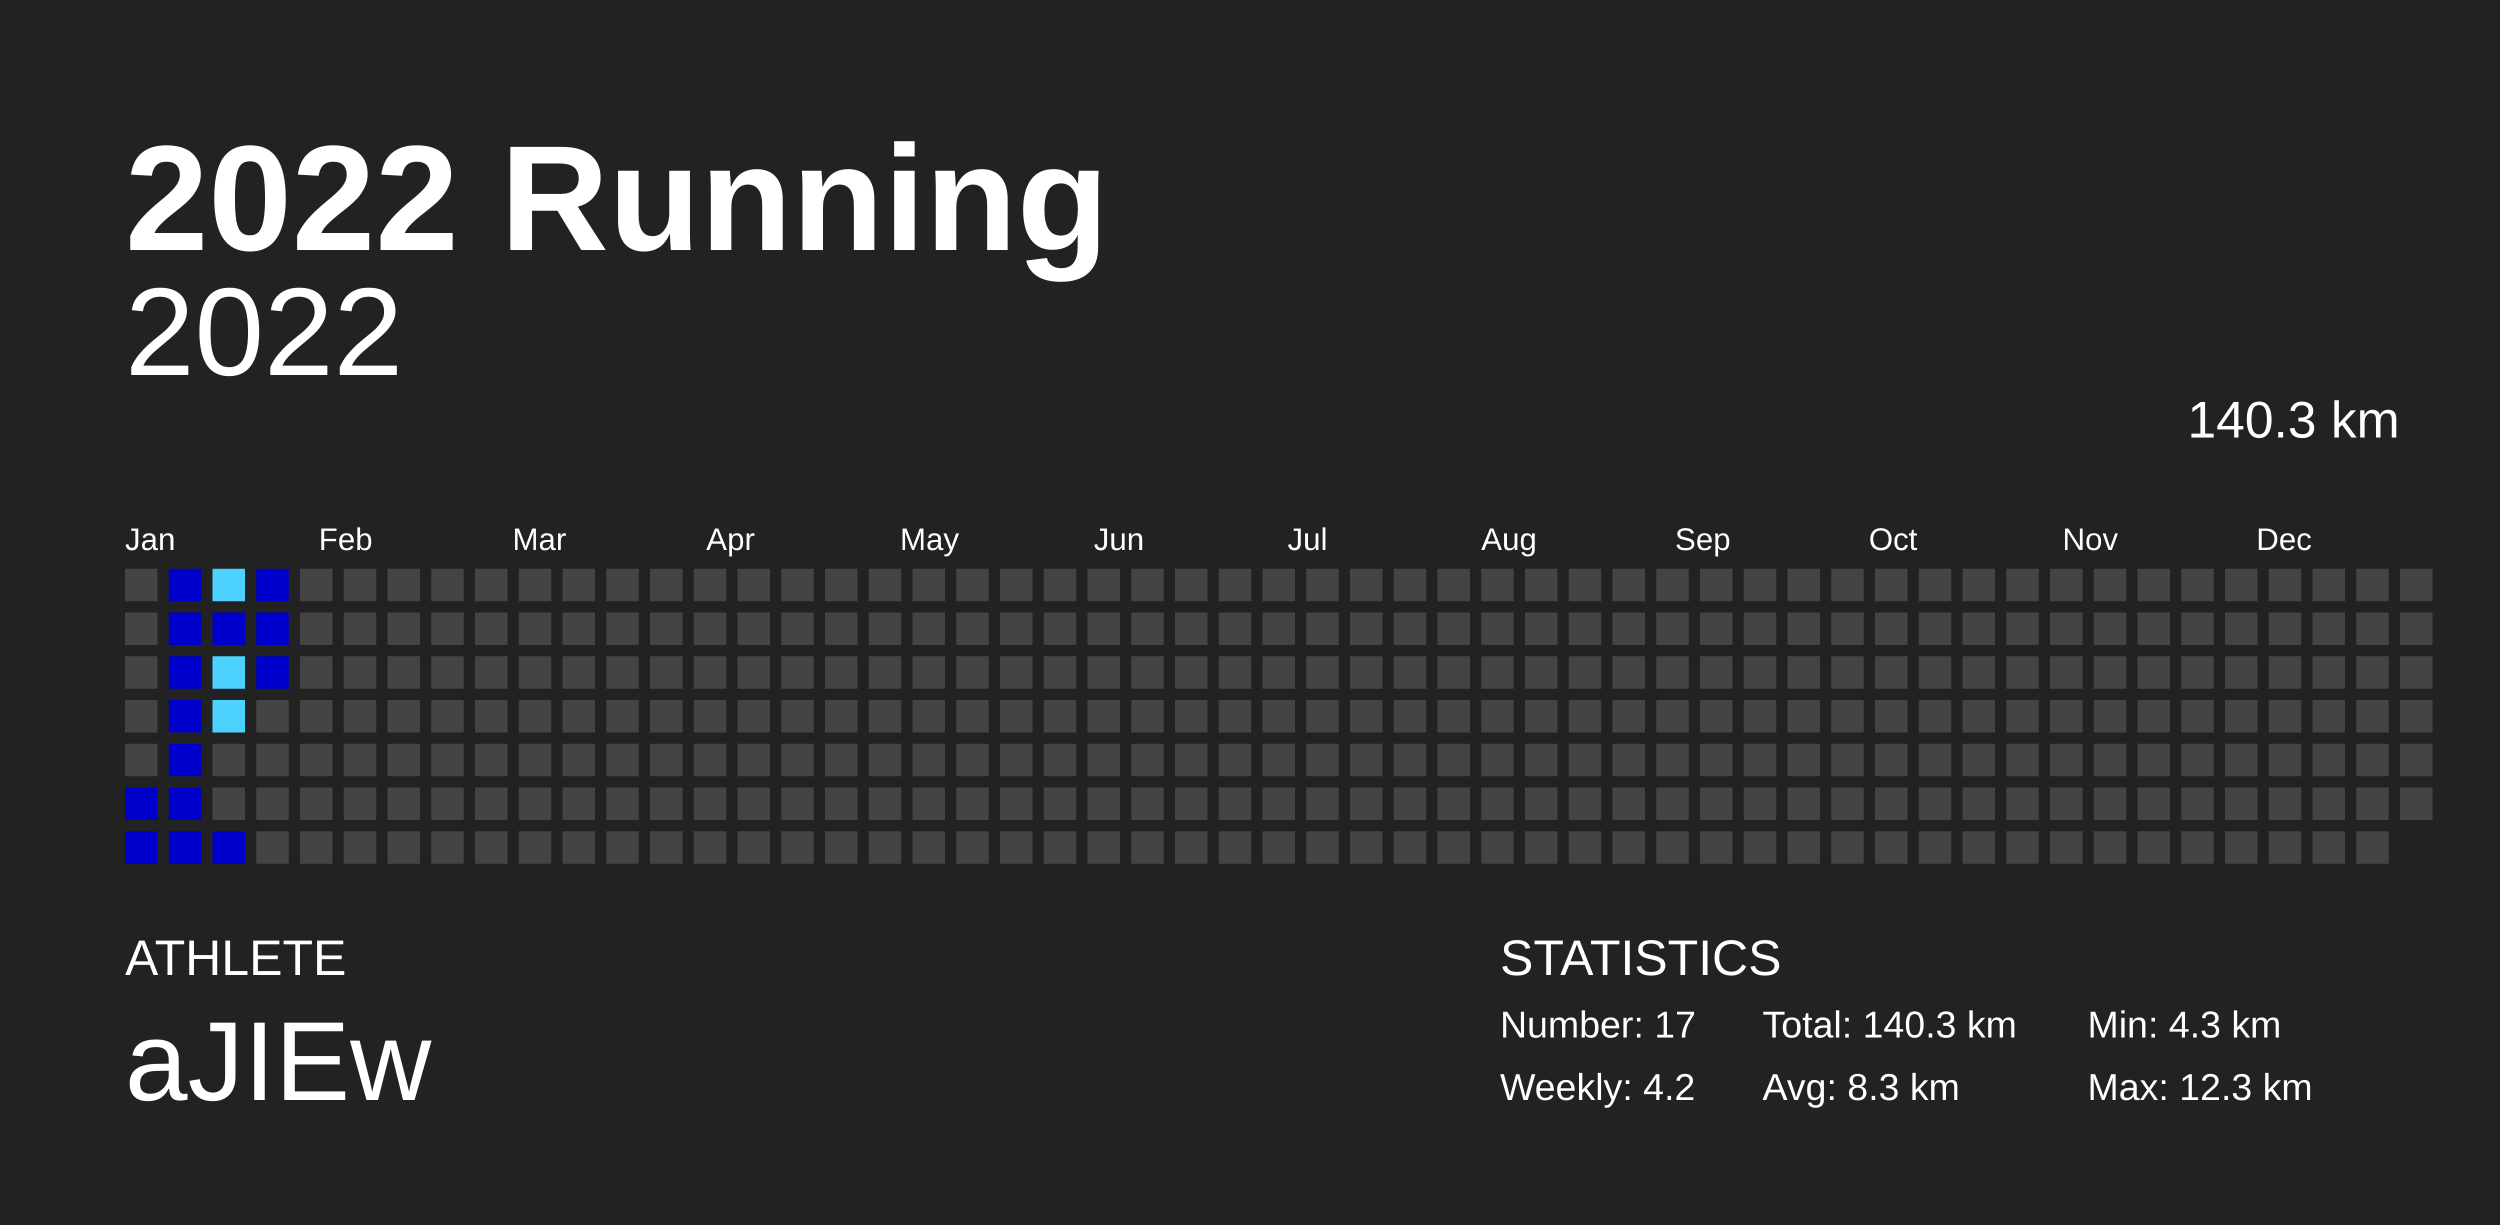
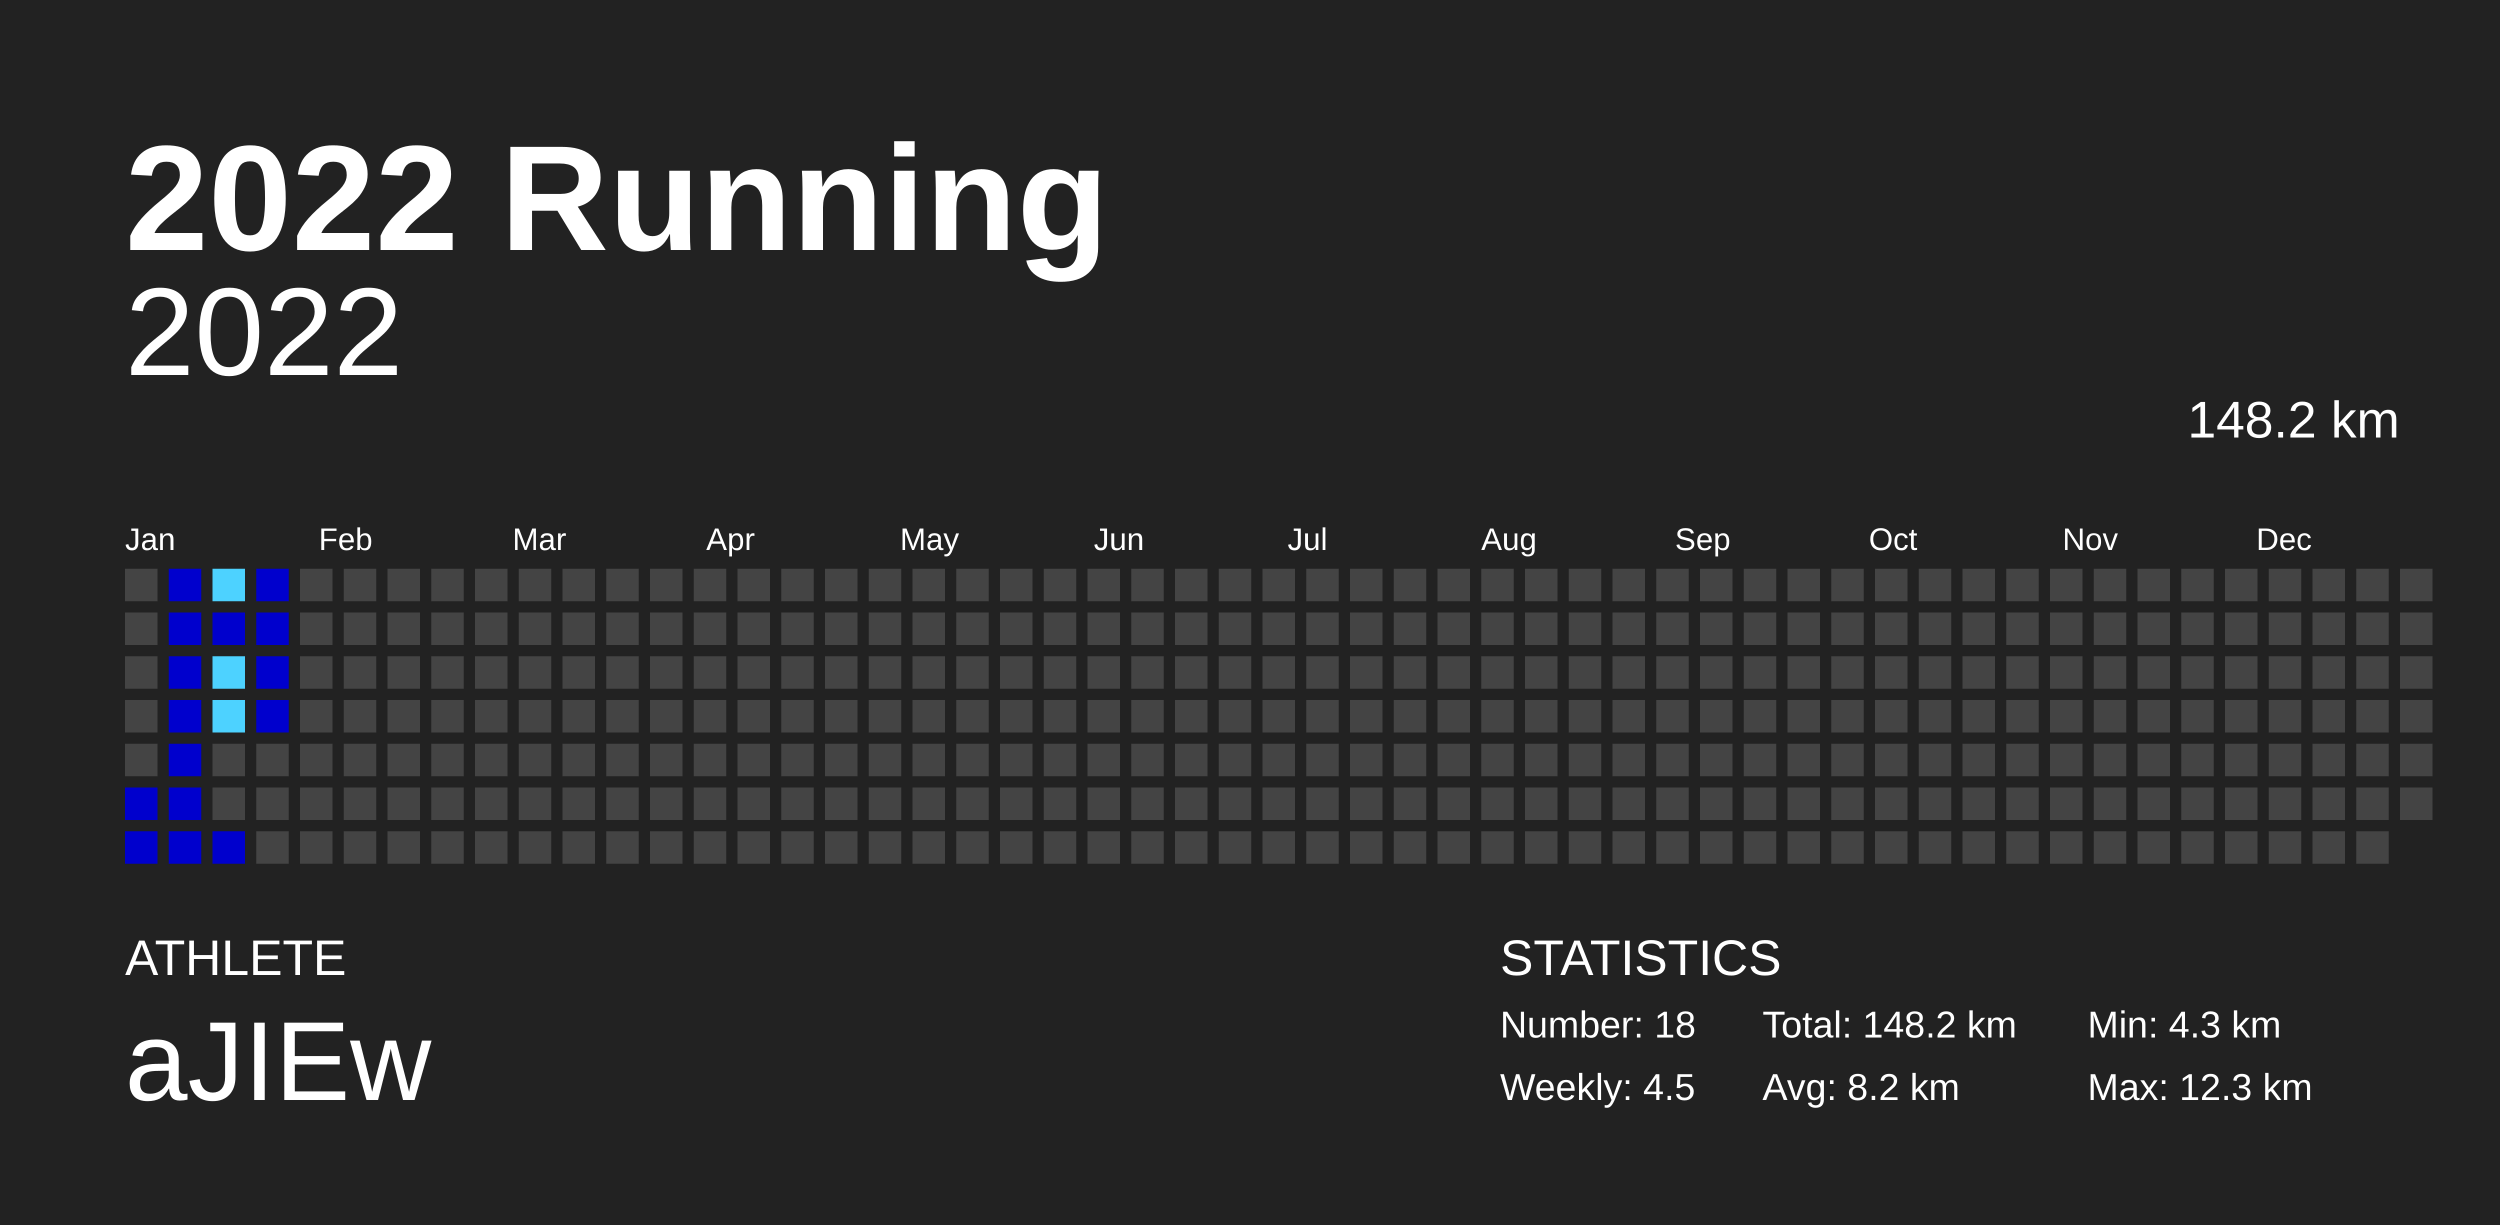
<svg xmlns="http://www.w3.org/2000/svg" baseProfile="full" height="98mm" version="1.1" viewBox="0,0,200,98" width="200mm">
  <defs />
  <rect fill="#222222" height="98" width="200" x="0" y="0" />
  <text fill="#FFFFFF" style="font-size:12px; font-family:Arial; font-weight:bold;" x="10" y="20">2022 Running</text>
  <text fill="#FFFFFF" style="font-size:4px; font-family:Arial" x="10" y="78">ATHLETE</text>
  <text fill="#FFFFFF" style="font-size:9px; font-family:Arial" x="10" y="88">aJIEw</text>
  <text fill="#FFFFFF" style="font-size:4px; font-family:Arial" x="120" y="78">STATISTICS</text>
-   <text fill="#FFFFFF" style="font-size:3px; font-family:Arial" x="120" y="83">Number: 17</text>
-   <text fill="#FFFFFF" style="font-size:3px; font-family:Arial" x="120" y="88">Weekly: 4.2</text>
-   <text fill="#FFFFFF" style="font-size:3px; font-family:Arial" x="141" y="83">Total: 140.3 km</text>
-   <text fill="#FFFFFF" style="font-size:3px; font-family:Arial" x="141" y="88">Avg: 8.3 km</text>
+   <text fill="#FFFFFF" style="font-size:3px; font-family:Arial" x="120" y="83">Number: 18</text>
+   <text fill="#FFFFFF" style="font-size:3px; font-family:Arial" x="120" y="88">Weekly: 4.5</text>
+   <text fill="#FFFFFF" style="font-size:3px; font-family:Arial" x="141" y="83">Total: 148.2 km</text>
+   <text fill="#FFFFFF" style="font-size:3px; font-family:Arial" x="141" y="88">Avg: 8.2 km</text>
  <text fill="#FFFFFF" style="font-size:3px; font-family:Arial" x="167" y="83">Min: 4.3 km</text>
  <text fill="#FFFFFF" style="font-size:3px; font-family:Arial" x="167" y="88">Max: 12.3 km</text>
  <text alignment-baseline="hanging" fill="#FFFFFF" style="font-size:10.0px; font-family:Arial;" x="10" y="30">2022</text>
-   <text alignment-baseline="hanging" fill="#FFFFFF" style="font-size:4.125px; font-family:Arial;" x="175" y="35">140.3 km</text>
+   <text alignment-baseline="hanging" fill="#FFFFFF" style="font-size:4.125px; font-family:Arial;" x="175" y="35">148.2 km</text>
  <text fill="#FFFFFF" style="font-size:2.5px; font-family:Arial" x="10.0" y="44">Jan</text>
  <text fill="#FFFFFF" style="font-size:2.5px; font-family:Arial" x="25.5" y="44">Feb</text>
  <text fill="#FFFFFF" style="font-size:2.5px; font-family:Arial" x="41.0" y="44">Mar</text>
  <text fill="#FFFFFF" style="font-size:2.5px; font-family:Arial" x="56.5" y="44">Apr</text>
  <text fill="#FFFFFF" style="font-size:2.5px; font-family:Arial" x="72.0" y="44">May</text>
  <text fill="#FFFFFF" style="font-size:2.5px; font-family:Arial" x="87.5" y="44">Jun</text>
  <text fill="#FFFFFF" style="font-size:2.5px; font-family:Arial" x="103.0" y="44">Jul</text>
  <text fill="#FFFFFF" style="font-size:2.5px; font-family:Arial" x="118.5" y="44">Aug</text>
  <text fill="#FFFFFF" style="font-size:2.5px; font-family:Arial" x="134.0" y="44">Sep</text>
  <text fill="#FFFFFF" style="font-size:2.5px; font-family:Arial" x="149.5" y="44">Oct</text>
  <text fill="#FFFFFF" style="font-size:2.5px; font-family:Arial" x="165.0" y="44">Nov</text>
  <text fill="#FFFFFF" style="font-size:2.5px; font-family:Arial" x="180.5" y="44">Dec</text>
  <rect fill="#444444" height="2.6" width="2.6" x="10.0" y="45.5" />
  <rect fill="#444444" height="2.6" width="2.6" x="10.0" y="49.0" />
  <rect fill="#444444" height="2.6" width="2.6" x="10.0" y="52.5" />
  <rect fill="#444444" height="2.6" width="2.6" x="10.0" y="56.0" />
  <rect fill="#444444" height="2.6" width="2.6" x="10.0" y="59.5" />
  <rect fill="mediumblue" height="2.6" width="2.6" x="10.0" y="63.0" />
  <rect fill="mediumblue" height="2.6" width="2.6" x="10.0" y="66.5" />
  <rect fill="mediumblue" height="2.6" width="2.6" x="13.5" y="45.5" />
  <rect fill="mediumblue" height="2.6" width="2.6" x="13.5" y="49.0" />
  <rect fill="mediumblue" height="2.6" width="2.6" x="13.5" y="52.5" />
  <rect fill="mediumblue" height="2.6" width="2.6" x="13.5" y="56.0" />
  <rect fill="mediumblue" height="2.6" width="2.6" x="13.5" y="59.5" />
  <rect fill="mediumblue" height="2.6" width="2.6" x="13.5" y="63.0" />
  <rect fill="mediumblue" height="2.6" width="2.6" x="13.5" y="66.5" />
  <rect fill="#4dd2ff" height="2.6" width="2.6" x="17.0" y="45.5" />
  <rect fill="mediumblue" height="2.6" width="2.6" x="17.0" y="49.0" />
  <rect fill="#4dd2ff" height="2.6" width="2.6" x="17.0" y="52.5" />
  <rect fill="#4dd2ff" height="2.6" width="2.6" x="17.0" y="56.0" />
  <rect fill="#444444" height="2.6" width="2.6" x="17.0" y="59.5" />
  <rect fill="#444444" height="2.6" width="2.6" x="17.0" y="63.0" />
  <rect fill="mediumblue" height="2.6" width="2.6" x="17.0" y="66.5" />
  <rect fill="mediumblue" height="2.6" width="2.6" x="20.5" y="45.5" />
  <rect fill="mediumblue" height="2.6" width="2.6" x="20.5" y="49.0" />
  <rect fill="mediumblue" height="2.6" width="2.6" x="20.5" y="52.5" />
-   <rect fill="#444444" height="2.6" width="2.6" x="20.5" y="56.0" />
+   <rect fill="mediumblue" height="2.6" width="2.6" x="20.5" y="56.0" />
  <rect fill="#444444" height="2.6" width="2.6" x="20.5" y="59.5" />
  <rect fill="#444444" height="2.6" width="2.6" x="20.5" y="63.0" />
  <rect fill="#444444" height="2.6" width="2.6" x="20.5" y="66.5" />
  <rect fill="#444444" height="2.6" width="2.6" x="24.0" y="45.5" />
  <rect fill="#444444" height="2.6" width="2.6" x="24.0" y="49.0" />
  <rect fill="#444444" height="2.6" width="2.6" x="24.0" y="52.5" />
  <rect fill="#444444" height="2.6" width="2.6" x="24.0" y="56.0" />
  <rect fill="#444444" height="2.6" width="2.6" x="24.0" y="59.5" />
  <rect fill="#444444" height="2.6" width="2.6" x="24.0" y="63.0" />
  <rect fill="#444444" height="2.6" width="2.6" x="24.0" y="66.5" />
  <rect fill="#444444" height="2.6" width="2.6" x="27.5" y="45.5" />
  <rect fill="#444444" height="2.6" width="2.6" x="27.5" y="49.0" />
  <rect fill="#444444" height="2.6" width="2.6" x="27.5" y="52.5" />
  <rect fill="#444444" height="2.6" width="2.6" x="27.5" y="56.0" />
  <rect fill="#444444" height="2.6" width="2.6" x="27.5" y="59.5" />
  <rect fill="#444444" height="2.6" width="2.6" x="27.5" y="63.0" />
  <rect fill="#444444" height="2.6" width="2.6" x="27.5" y="66.5" />
  <rect fill="#444444" height="2.6" width="2.6" x="31.0" y="45.5" />
  <rect fill="#444444" height="2.6" width="2.6" x="31.0" y="49.0" />
  <rect fill="#444444" height="2.6" width="2.6" x="31.0" y="52.5" />
  <rect fill="#444444" height="2.6" width="2.6" x="31.0" y="56.0" />
  <rect fill="#444444" height="2.6" width="2.6" x="31.0" y="59.5" />
  <rect fill="#444444" height="2.6" width="2.6" x="31.0" y="63.0" />
  <rect fill="#444444" height="2.6" width="2.6" x="31.0" y="66.5" />
  <rect fill="#444444" height="2.6" width="2.6" x="34.5" y="45.5" />
  <rect fill="#444444" height="2.6" width="2.6" x="34.5" y="49.0" />
  <rect fill="#444444" height="2.6" width="2.6" x="34.5" y="52.5" />
  <rect fill="#444444" height="2.6" width="2.6" x="34.5" y="56.0" />
  <rect fill="#444444" height="2.6" width="2.6" x="34.5" y="59.5" />
  <rect fill="#444444" height="2.6" width="2.6" x="34.5" y="63.0" />
  <rect fill="#444444" height="2.6" width="2.6" x="34.5" y="66.5" />
  <rect fill="#444444" height="2.6" width="2.6" x="38.0" y="45.5" />
  <rect fill="#444444" height="2.6" width="2.6" x="38.0" y="49.0" />
  <rect fill="#444444" height="2.6" width="2.6" x="38.0" y="52.5" />
  <rect fill="#444444" height="2.6" width="2.6" x="38.0" y="56.0" />
  <rect fill="#444444" height="2.6" width="2.6" x="38.0" y="59.5" />
  <rect fill="#444444" height="2.6" width="2.6" x="38.0" y="63.0" />
  <rect fill="#444444" height="2.6" width="2.6" x="38.0" y="66.5" />
  <rect fill="#444444" height="2.6" width="2.6" x="41.5" y="45.5" />
  <rect fill="#444444" height="2.6" width="2.6" x="41.5" y="49.0" />
  <rect fill="#444444" height="2.6" width="2.6" x="41.5" y="52.5" />
  <rect fill="#444444" height="2.6" width="2.6" x="41.5" y="56.0" />
  <rect fill="#444444" height="2.6" width="2.6" x="41.5" y="59.5" />
  <rect fill="#444444" height="2.6" width="2.6" x="41.5" y="63.0" />
  <rect fill="#444444" height="2.6" width="2.6" x="41.5" y="66.5" />
  <rect fill="#444444" height="2.6" width="2.6" x="45.0" y="45.5" />
  <rect fill="#444444" height="2.6" width="2.6" x="45.0" y="49.0" />
  <rect fill="#444444" height="2.6" width="2.6" x="45.0" y="52.5" />
  <rect fill="#444444" height="2.6" width="2.6" x="45.0" y="56.0" />
  <rect fill="#444444" height="2.6" width="2.6" x="45.0" y="59.5" />
  <rect fill="#444444" height="2.6" width="2.6" x="45.0" y="63.0" />
  <rect fill="#444444" height="2.6" width="2.6" x="45.0" y="66.5" />
  <rect fill="#444444" height="2.6" width="2.6" x="48.5" y="45.5" />
  <rect fill="#444444" height="2.6" width="2.6" x="48.5" y="49.0" />
  <rect fill="#444444" height="2.6" width="2.6" x="48.5" y="52.5" />
  <rect fill="#444444" height="2.6" width="2.6" x="48.5" y="56.0" />
  <rect fill="#444444" height="2.6" width="2.6" x="48.5" y="59.5" />
  <rect fill="#444444" height="2.6" width="2.6" x="48.5" y="63.0" />
  <rect fill="#444444" height="2.6" width="2.6" x="48.5" y="66.5" />
  <rect fill="#444444" height="2.6" width="2.6" x="52.0" y="45.5" />
  <rect fill="#444444" height="2.6" width="2.6" x="52.0" y="49.0" />
  <rect fill="#444444" height="2.6" width="2.6" x="52.0" y="52.5" />
  <rect fill="#444444" height="2.6" width="2.6" x="52.0" y="56.0" />
  <rect fill="#444444" height="2.6" width="2.6" x="52.0" y="59.5" />
  <rect fill="#444444" height="2.6" width="2.6" x="52.0" y="63.0" />
  <rect fill="#444444" height="2.6" width="2.6" x="52.0" y="66.5" />
  <rect fill="#444444" height="2.6" width="2.6" x="55.5" y="45.5" />
  <rect fill="#444444" height="2.6" width="2.6" x="55.5" y="49.0" />
  <rect fill="#444444" height="2.6" width="2.6" x="55.5" y="52.5" />
  <rect fill="#444444" height="2.6" width="2.6" x="55.5" y="56.0" />
  <rect fill="#444444" height="2.6" width="2.6" x="55.5" y="59.5" />
  <rect fill="#444444" height="2.6" width="2.6" x="55.5" y="63.0" />
  <rect fill="#444444" height="2.6" width="2.6" x="55.5" y="66.5" />
  <rect fill="#444444" height="2.6" width="2.6" x="59.0" y="45.5" />
  <rect fill="#444444" height="2.6" width="2.6" x="59.0" y="49.0" />
  <rect fill="#444444" height="2.6" width="2.6" x="59.0" y="52.5" />
  <rect fill="#444444" height="2.6" width="2.6" x="59.0" y="56.0" />
  <rect fill="#444444" height="2.6" width="2.6" x="59.0" y="59.5" />
  <rect fill="#444444" height="2.6" width="2.6" x="59.0" y="63.0" />
  <rect fill="#444444" height="2.6" width="2.6" x="59.0" y="66.5" />
  <rect fill="#444444" height="2.6" width="2.6" x="62.5" y="45.5" />
  <rect fill="#444444" height="2.6" width="2.6" x="62.5" y="49.0" />
  <rect fill="#444444" height="2.6" width="2.6" x="62.5" y="52.5" />
  <rect fill="#444444" height="2.6" width="2.6" x="62.5" y="56.0" />
  <rect fill="#444444" height="2.6" width="2.6" x="62.5" y="59.5" />
  <rect fill="#444444" height="2.6" width="2.6" x="62.5" y="63.0" />
  <rect fill="#444444" height="2.6" width="2.6" x="62.5" y="66.5" />
  <rect fill="#444444" height="2.6" width="2.6" x="66.0" y="45.5" />
  <rect fill="#444444" height="2.6" width="2.6" x="66.0" y="49.0" />
  <rect fill="#444444" height="2.6" width="2.6" x="66.0" y="52.5" />
  <rect fill="#444444" height="2.6" width="2.6" x="66.0" y="56.0" />
  <rect fill="#444444" height="2.6" width="2.6" x="66.0" y="59.5" />
  <rect fill="#444444" height="2.6" width="2.6" x="66.0" y="63.0" />
  <rect fill="#444444" height="2.6" width="2.6" x="66.0" y="66.5" />
  <rect fill="#444444" height="2.6" width="2.6" x="69.5" y="45.5" />
  <rect fill="#444444" height="2.6" width="2.6" x="69.5" y="49.0" />
  <rect fill="#444444" height="2.6" width="2.6" x="69.5" y="52.5" />
  <rect fill="#444444" height="2.6" width="2.6" x="69.5" y="56.0" />
  <rect fill="#444444" height="2.6" width="2.6" x="69.5" y="59.5" />
  <rect fill="#444444" height="2.6" width="2.6" x="69.5" y="63.0" />
  <rect fill="#444444" height="2.6" width="2.6" x="69.5" y="66.5" />
  <rect fill="#444444" height="2.6" width="2.6" x="73.0" y="45.5" />
  <rect fill="#444444" height="2.6" width="2.6" x="73.0" y="49.0" />
  <rect fill="#444444" height="2.6" width="2.6" x="73.0" y="52.5" />
  <rect fill="#444444" height="2.6" width="2.6" x="73.0" y="56.0" />
  <rect fill="#444444" height="2.6" width="2.6" x="73.0" y="59.5" />
  <rect fill="#444444" height="2.6" width="2.6" x="73.0" y="63.0" />
  <rect fill="#444444" height="2.6" width="2.6" x="73.0" y="66.5" />
  <rect fill="#444444" height="2.6" width="2.6" x="76.5" y="45.5" />
  <rect fill="#444444" height="2.6" width="2.6" x="76.5" y="49.0" />
  <rect fill="#444444" height="2.6" width="2.6" x="76.5" y="52.5" />
  <rect fill="#444444" height="2.6" width="2.6" x="76.5" y="56.0" />
  <rect fill="#444444" height="2.6" width="2.6" x="76.5" y="59.5" />
  <rect fill="#444444" height="2.6" width="2.6" x="76.5" y="63.0" />
  <rect fill="#444444" height="2.6" width="2.6" x="76.5" y="66.5" />
  <rect fill="#444444" height="2.6" width="2.6" x="80.0" y="45.5" />
  <rect fill="#444444" height="2.6" width="2.6" x="80.0" y="49.0" />
  <rect fill="#444444" height="2.6" width="2.6" x="80.0" y="52.5" />
  <rect fill="#444444" height="2.6" width="2.6" x="80.0" y="56.0" />
  <rect fill="#444444" height="2.6" width="2.6" x="80.0" y="59.5" />
  <rect fill="#444444" height="2.6" width="2.6" x="80.0" y="63.0" />
  <rect fill="#444444" height="2.6" width="2.6" x="80.0" y="66.5" />
  <rect fill="#444444" height="2.6" width="2.6" x="83.5" y="45.5" />
  <rect fill="#444444" height="2.6" width="2.6" x="83.5" y="49.0" />
  <rect fill="#444444" height="2.6" width="2.6" x="83.5" y="52.5" />
  <rect fill="#444444" height="2.6" width="2.6" x="83.5" y="56.0" />
  <rect fill="#444444" height="2.6" width="2.6" x="83.5" y="59.5" />
  <rect fill="#444444" height="2.6" width="2.6" x="83.5" y="63.0" />
  <rect fill="#444444" height="2.6" width="2.6" x="83.5" y="66.5" />
  <rect fill="#444444" height="2.6" width="2.6" x="87.0" y="45.5" />
  <rect fill="#444444" height="2.6" width="2.6" x="87.0" y="49.0" />
  <rect fill="#444444" height="2.6" width="2.6" x="87.0" y="52.5" />
  <rect fill="#444444" height="2.6" width="2.6" x="87.0" y="56.0" />
  <rect fill="#444444" height="2.6" width="2.6" x="87.0" y="59.5" />
  <rect fill="#444444" height="2.6" width="2.6" x="87.0" y="63.0" />
  <rect fill="#444444" height="2.6" width="2.6" x="87.0" y="66.5" />
  <rect fill="#444444" height="2.6" width="2.6" x="90.5" y="45.5" />
  <rect fill="#444444" height="2.6" width="2.6" x="90.5" y="49.0" />
  <rect fill="#444444" height="2.6" width="2.6" x="90.5" y="52.5" />
  <rect fill="#444444" height="2.6" width="2.6" x="90.5" y="56.0" />
  <rect fill="#444444" height="2.6" width="2.6" x="90.5" y="59.5" />
  <rect fill="#444444" height="2.6" width="2.6" x="90.5" y="63.0" />
  <rect fill="#444444" height="2.6" width="2.6" x="90.5" y="66.5" />
  <rect fill="#444444" height="2.6" width="2.6" x="94.0" y="45.5" />
  <rect fill="#444444" height="2.6" width="2.6" x="94.0" y="49.0" />
  <rect fill="#444444" height="2.6" width="2.6" x="94.0" y="52.5" />
  <rect fill="#444444" height="2.6" width="2.6" x="94.0" y="56.0" />
  <rect fill="#444444" height="2.6" width="2.6" x="94.0" y="59.5" />
  <rect fill="#444444" height="2.6" width="2.6" x="94.0" y="63.0" />
  <rect fill="#444444" height="2.6" width="2.6" x="94.0" y="66.5" />
  <rect fill="#444444" height="2.6" width="2.6" x="97.5" y="45.5" />
  <rect fill="#444444" height="2.6" width="2.6" x="97.5" y="49.0" />
  <rect fill="#444444" height="2.6" width="2.6" x="97.5" y="52.5" />
  <rect fill="#444444" height="2.6" width="2.6" x="97.5" y="56.0" />
  <rect fill="#444444" height="2.6" width="2.6" x="97.5" y="59.5" />
  <rect fill="#444444" height="2.6" width="2.6" x="97.5" y="63.0" />
  <rect fill="#444444" height="2.6" width="2.6" x="97.5" y="66.5" />
  <rect fill="#444444" height="2.6" width="2.6" x="101.0" y="45.5" />
  <rect fill="#444444" height="2.6" width="2.6" x="101.0" y="49.0" />
  <rect fill="#444444" height="2.6" width="2.6" x="101.0" y="52.5" />
  <rect fill="#444444" height="2.6" width="2.6" x="101.0" y="56.0" />
  <rect fill="#444444" height="2.6" width="2.6" x="101.0" y="59.5" />
  <rect fill="#444444" height="2.6" width="2.6" x="101.0" y="63.0" />
  <rect fill="#444444" height="2.6" width="2.6" x="101.0" y="66.5" />
  <rect fill="#444444" height="2.6" width="2.6" x="104.5" y="45.5" />
  <rect fill="#444444" height="2.6" width="2.6" x="104.5" y="49.0" />
  <rect fill="#444444" height="2.6" width="2.6" x="104.5" y="52.5" />
  <rect fill="#444444" height="2.6" width="2.6" x="104.5" y="56.0" />
  <rect fill="#444444" height="2.6" width="2.6" x="104.5" y="59.5" />
  <rect fill="#444444" height="2.6" width="2.6" x="104.5" y="63.0" />
  <rect fill="#444444" height="2.6" width="2.6" x="104.5" y="66.5" />
  <rect fill="#444444" height="2.6" width="2.6" x="108.0" y="45.5" />
  <rect fill="#444444" height="2.6" width="2.6" x="108.0" y="49.0" />
  <rect fill="#444444" height="2.6" width="2.6" x="108.0" y="52.5" />
  <rect fill="#444444" height="2.6" width="2.6" x="108.0" y="56.0" />
  <rect fill="#444444" height="2.6" width="2.6" x="108.0" y="59.5" />
  <rect fill="#444444" height="2.6" width="2.6" x="108.0" y="63.0" />
  <rect fill="#444444" height="2.6" width="2.6" x="108.0" y="66.5" />
  <rect fill="#444444" height="2.6" width="2.6" x="111.5" y="45.5" />
  <rect fill="#444444" height="2.6" width="2.6" x="111.5" y="49.0" />
  <rect fill="#444444" height="2.6" width="2.6" x="111.5" y="52.5" />
  <rect fill="#444444" height="2.6" width="2.6" x="111.5" y="56.0" />
  <rect fill="#444444" height="2.6" width="2.6" x="111.5" y="59.5" />
  <rect fill="#444444" height="2.6" width="2.6" x="111.5" y="63.0" />
  <rect fill="#444444" height="2.6" width="2.6" x="111.5" y="66.5" />
  <rect fill="#444444" height="2.6" width="2.6" x="115.0" y="45.5" />
  <rect fill="#444444" height="2.6" width="2.6" x="115.0" y="49.0" />
  <rect fill="#444444" height="2.6" width="2.6" x="115.0" y="52.5" />
  <rect fill="#444444" height="2.6" width="2.6" x="115.0" y="56.0" />
  <rect fill="#444444" height="2.6" width="2.6" x="115.0" y="59.5" />
  <rect fill="#444444" height="2.6" width="2.6" x="115.0" y="63.0" />
  <rect fill="#444444" height="2.6" width="2.6" x="115.0" y="66.5" />
  <rect fill="#444444" height="2.6" width="2.6" x="118.5" y="45.5" />
  <rect fill="#444444" height="2.6" width="2.6" x="118.5" y="49.0" />
  <rect fill="#444444" height="2.6" width="2.6" x="118.5" y="52.5" />
  <rect fill="#444444" height="2.6" width="2.6" x="118.5" y="56.0" />
  <rect fill="#444444" height="2.6" width="2.6" x="118.5" y="59.5" />
  <rect fill="#444444" height="2.6" width="2.6" x="118.5" y="63.0" />
  <rect fill="#444444" height="2.6" width="2.6" x="118.5" y="66.5" />
  <rect fill="#444444" height="2.6" width="2.6" x="122.0" y="45.5" />
  <rect fill="#444444" height="2.6" width="2.6" x="122.0" y="49.0" />
  <rect fill="#444444" height="2.6" width="2.6" x="122.0" y="52.5" />
  <rect fill="#444444" height="2.6" width="2.6" x="122.0" y="56.0" />
  <rect fill="#444444" height="2.6" width="2.6" x="122.0" y="59.5" />
  <rect fill="#444444" height="2.6" width="2.6" x="122.0" y="63.0" />
  <rect fill="#444444" height="2.6" width="2.6" x="122.0" y="66.5" />
  <rect fill="#444444" height="2.6" width="2.6" x="125.5" y="45.5" />
  <rect fill="#444444" height="2.6" width="2.6" x="125.5" y="49.0" />
  <rect fill="#444444" height="2.6" width="2.6" x="125.5" y="52.5" />
  <rect fill="#444444" height="2.6" width="2.6" x="125.5" y="56.0" />
  <rect fill="#444444" height="2.6" width="2.6" x="125.5" y="59.5" />
  <rect fill="#444444" height="2.6" width="2.6" x="125.5" y="63.0" />
  <rect fill="#444444" height="2.6" width="2.6" x="125.5" y="66.5" />
  <rect fill="#444444" height="2.6" width="2.6" x="129.0" y="45.5" />
  <rect fill="#444444" height="2.6" width="2.6" x="129.0" y="49.0" />
  <rect fill="#444444" height="2.6" width="2.6" x="129.0" y="52.5" />
  <rect fill="#444444" height="2.6" width="2.6" x="129.0" y="56.0" />
  <rect fill="#444444" height="2.6" width="2.6" x="129.0" y="59.5" />
  <rect fill="#444444" height="2.6" width="2.6" x="129.0" y="63.0" />
  <rect fill="#444444" height="2.6" width="2.6" x="129.0" y="66.5" />
  <rect fill="#444444" height="2.6" width="2.6" x="132.5" y="45.5" />
  <rect fill="#444444" height="2.6" width="2.6" x="132.5" y="49.0" />
  <rect fill="#444444" height="2.6" width="2.6" x="132.5" y="52.5" />
  <rect fill="#444444" height="2.6" width="2.6" x="132.5" y="56.0" />
  <rect fill="#444444" height="2.6" width="2.6" x="132.5" y="59.5" />
  <rect fill="#444444" height="2.6" width="2.6" x="132.5" y="63.0" />
  <rect fill="#444444" height="2.6" width="2.6" x="132.5" y="66.5" />
  <rect fill="#444444" height="2.6" width="2.6" x="136.0" y="45.5" />
  <rect fill="#444444" height="2.6" width="2.6" x="136.0" y="49.0" />
  <rect fill="#444444" height="2.6" width="2.6" x="136.0" y="52.5" />
  <rect fill="#444444" height="2.6" width="2.6" x="136.0" y="56.0" />
  <rect fill="#444444" height="2.6" width="2.6" x="136.0" y="59.5" />
  <rect fill="#444444" height="2.6" width="2.6" x="136.0" y="63.0" />
  <rect fill="#444444" height="2.6" width="2.6" x="136.0" y="66.5" />
  <rect fill="#444444" height="2.6" width="2.6" x="139.5" y="45.5" />
  <rect fill="#444444" height="2.6" width="2.6" x="139.5" y="49.0" />
  <rect fill="#444444" height="2.6" width="2.6" x="139.5" y="52.5" />
  <rect fill="#444444" height="2.6" width="2.6" x="139.5" y="56.0" />
  <rect fill="#444444" height="2.6" width="2.6" x="139.5" y="59.5" />
  <rect fill="#444444" height="2.6" width="2.6" x="139.5" y="63.0" />
  <rect fill="#444444" height="2.6" width="2.6" x="139.5" y="66.5" />
  <rect fill="#444444" height="2.6" width="2.6" x="143.0" y="45.5" />
  <rect fill="#444444" height="2.6" width="2.6" x="143.0" y="49.0" />
  <rect fill="#444444" height="2.6" width="2.6" x="143.0" y="52.5" />
  <rect fill="#444444" height="2.6" width="2.6" x="143.0" y="56.0" />
  <rect fill="#444444" height="2.6" width="2.6" x="143.0" y="59.5" />
  <rect fill="#444444" height="2.6" width="2.6" x="143.0" y="63.0" />
  <rect fill="#444444" height="2.6" width="2.6" x="143.0" y="66.5" />
  <rect fill="#444444" height="2.6" width="2.6" x="146.5" y="45.5" />
  <rect fill="#444444" height="2.6" width="2.6" x="146.5" y="49.0" />
  <rect fill="#444444" height="2.6" width="2.6" x="146.5" y="52.5" />
  <rect fill="#444444" height="2.6" width="2.6" x="146.5" y="56.0" />
  <rect fill="#444444" height="2.6" width="2.6" x="146.5" y="59.5" />
  <rect fill="#444444" height="2.6" width="2.6" x="146.5" y="63.0" />
  <rect fill="#444444" height="2.6" width="2.6" x="146.5" y="66.5" />
  <rect fill="#444444" height="2.6" width="2.6" x="150.0" y="45.5" />
  <rect fill="#444444" height="2.6" width="2.6" x="150.0" y="49.0" />
  <rect fill="#444444" height="2.6" width="2.6" x="150.0" y="52.5" />
  <rect fill="#444444" height="2.6" width="2.6" x="150.0" y="56.0" />
  <rect fill="#444444" height="2.6" width="2.6" x="150.0" y="59.5" />
  <rect fill="#444444" height="2.6" width="2.6" x="150.0" y="63.0" />
  <rect fill="#444444" height="2.6" width="2.6" x="150.0" y="66.5" />
  <rect fill="#444444" height="2.6" width="2.6" x="153.5" y="45.5" />
  <rect fill="#444444" height="2.6" width="2.6" x="153.5" y="49.0" />
  <rect fill="#444444" height="2.6" width="2.6" x="153.5" y="52.5" />
  <rect fill="#444444" height="2.6" width="2.6" x="153.5" y="56.0" />
  <rect fill="#444444" height="2.6" width="2.6" x="153.5" y="59.5" />
  <rect fill="#444444" height="2.6" width="2.6" x="153.5" y="63.0" />
  <rect fill="#444444" height="2.6" width="2.6" x="153.5" y="66.5" />
  <rect fill="#444444" height="2.6" width="2.6" x="157.0" y="45.5" />
  <rect fill="#444444" height="2.6" width="2.6" x="157.0" y="49.0" />
  <rect fill="#444444" height="2.6" width="2.6" x="157.0" y="52.5" />
  <rect fill="#444444" height="2.6" width="2.6" x="157.0" y="56.0" />
  <rect fill="#444444" height="2.6" width="2.6" x="157.0" y="59.5" />
  <rect fill="#444444" height="2.6" width="2.6" x="157.0" y="63.0" />
  <rect fill="#444444" height="2.6" width="2.6" x="157.0" y="66.5" />
  <rect fill="#444444" height="2.6" width="2.6" x="160.5" y="45.5" />
  <rect fill="#444444" height="2.6" width="2.6" x="160.5" y="49.0" />
  <rect fill="#444444" height="2.6" width="2.6" x="160.5" y="52.5" />
  <rect fill="#444444" height="2.6" width="2.6" x="160.5" y="56.0" />
  <rect fill="#444444" height="2.6" width="2.6" x="160.5" y="59.5" />
  <rect fill="#444444" height="2.6" width="2.6" x="160.5" y="63.0" />
  <rect fill="#444444" height="2.6" width="2.6" x="160.5" y="66.5" />
  <rect fill="#444444" height="2.6" width="2.6" x="164.0" y="45.5" />
  <rect fill="#444444" height="2.6" width="2.6" x="164.0" y="49.0" />
  <rect fill="#444444" height="2.6" width="2.6" x="164.0" y="52.5" />
  <rect fill="#444444" height="2.6" width="2.6" x="164.0" y="56.0" />
  <rect fill="#444444" height="2.6" width="2.6" x="164.0" y="59.5" />
  <rect fill="#444444" height="2.6" width="2.6" x="164.0" y="63.0" />
  <rect fill="#444444" height="2.6" width="2.6" x="164.0" y="66.5" />
  <rect fill="#444444" height="2.6" width="2.6" x="167.5" y="45.5" />
  <rect fill="#444444" height="2.6" width="2.6" x="167.5" y="49.0" />
  <rect fill="#444444" height="2.6" width="2.6" x="167.5" y="52.5" />
  <rect fill="#444444" height="2.6" width="2.6" x="167.5" y="56.0" />
  <rect fill="#444444" height="2.6" width="2.6" x="167.5" y="59.5" />
  <rect fill="#444444" height="2.6" width="2.6" x="167.5" y="63.0" />
  <rect fill="#444444" height="2.6" width="2.6" x="167.5" y="66.5" />
  <rect fill="#444444" height="2.6" width="2.6" x="171.0" y="45.5" />
  <rect fill="#444444" height="2.6" width="2.6" x="171.0" y="49.0" />
  <rect fill="#444444" height="2.6" width="2.6" x="171.0" y="52.5" />
  <rect fill="#444444" height="2.6" width="2.6" x="171.0" y="56.0" />
  <rect fill="#444444" height="2.6" width="2.6" x="171.0" y="59.5" />
  <rect fill="#444444" height="2.6" width="2.6" x="171.0" y="63.0" />
  <rect fill="#444444" height="2.6" width="2.6" x="171.0" y="66.5" />
  <rect fill="#444444" height="2.6" width="2.6" x="174.5" y="45.5" />
  <rect fill="#444444" height="2.6" width="2.6" x="174.5" y="49.0" />
  <rect fill="#444444" height="2.6" width="2.6" x="174.5" y="52.5" />
  <rect fill="#444444" height="2.6" width="2.6" x="174.5" y="56.0" />
  <rect fill="#444444" height="2.6" width="2.6" x="174.5" y="59.5" />
  <rect fill="#444444" height="2.6" width="2.6" x="174.5" y="63.0" />
  <rect fill="#444444" height="2.6" width="2.6" x="174.5" y="66.5" />
  <rect fill="#444444" height="2.6" width="2.6" x="178.0" y="45.5" />
  <rect fill="#444444" height="2.6" width="2.6" x="178.0" y="49.0" />
  <rect fill="#444444" height="2.6" width="2.6" x="178.0" y="52.5" />
  <rect fill="#444444" height="2.6" width="2.6" x="178.0" y="56.0" />
  <rect fill="#444444" height="2.6" width="2.6" x="178.0" y="59.5" />
  <rect fill="#444444" height="2.6" width="2.6" x="178.0" y="63.0" />
  <rect fill="#444444" height="2.6" width="2.6" x="178.0" y="66.5" />
  <rect fill="#444444" height="2.6" width="2.6" x="181.5" y="45.5" />
  <rect fill="#444444" height="2.6" width="2.6" x="181.5" y="49.0" />
  <rect fill="#444444" height="2.6" width="2.6" x="181.5" y="52.5" />
  <rect fill="#444444" height="2.6" width="2.6" x="181.5" y="56.0" />
  <rect fill="#444444" height="2.6" width="2.6" x="181.5" y="59.5" />
  <rect fill="#444444" height="2.6" width="2.6" x="181.5" y="63.0" />
  <rect fill="#444444" height="2.6" width="2.6" x="181.5" y="66.5" />
  <rect fill="#444444" height="2.6" width="2.6" x="185.0" y="45.5" />
  <rect fill="#444444" height="2.6" width="2.6" x="185.0" y="49.0" />
  <rect fill="#444444" height="2.6" width="2.6" x="185.0" y="52.5" />
  <rect fill="#444444" height="2.6" width="2.6" x="185.0" y="56.0" />
  <rect fill="#444444" height="2.6" width="2.6" x="185.0" y="59.5" />
  <rect fill="#444444" height="2.6" width="2.6" x="185.0" y="63.0" />
  <rect fill="#444444" height="2.6" width="2.6" x="185.0" y="66.5" />
  <rect fill="#444444" height="2.6" width="2.6" x="188.5" y="45.5" />
  <rect fill="#444444" height="2.6" width="2.6" x="188.5" y="49.0" />
  <rect fill="#444444" height="2.6" width="2.6" x="188.5" y="52.5" />
  <rect fill="#444444" height="2.6" width="2.6" x="188.5" y="56.0" />
  <rect fill="#444444" height="2.6" width="2.6" x="188.5" y="59.5" />
  <rect fill="#444444" height="2.6" width="2.6" x="188.5" y="63.0" />
  <rect fill="#444444" height="2.6" width="2.6" x="188.5" y="66.5" />
  <rect fill="#444444" height="2.6" width="2.6" x="192.0" y="45.5" />
  <rect fill="#444444" height="2.6" width="2.6" x="192.0" y="49.0" />
  <rect fill="#444444" height="2.6" width="2.6" x="192.0" y="52.5" />
  <rect fill="#444444" height="2.6" width="2.6" x="192.0" y="56.0" />
  <rect fill="#444444" height="2.6" width="2.6" x="192.0" y="59.5" />
  <rect fill="#444444" height="2.6" width="2.6" x="192.0" y="63.0" />
</svg>
